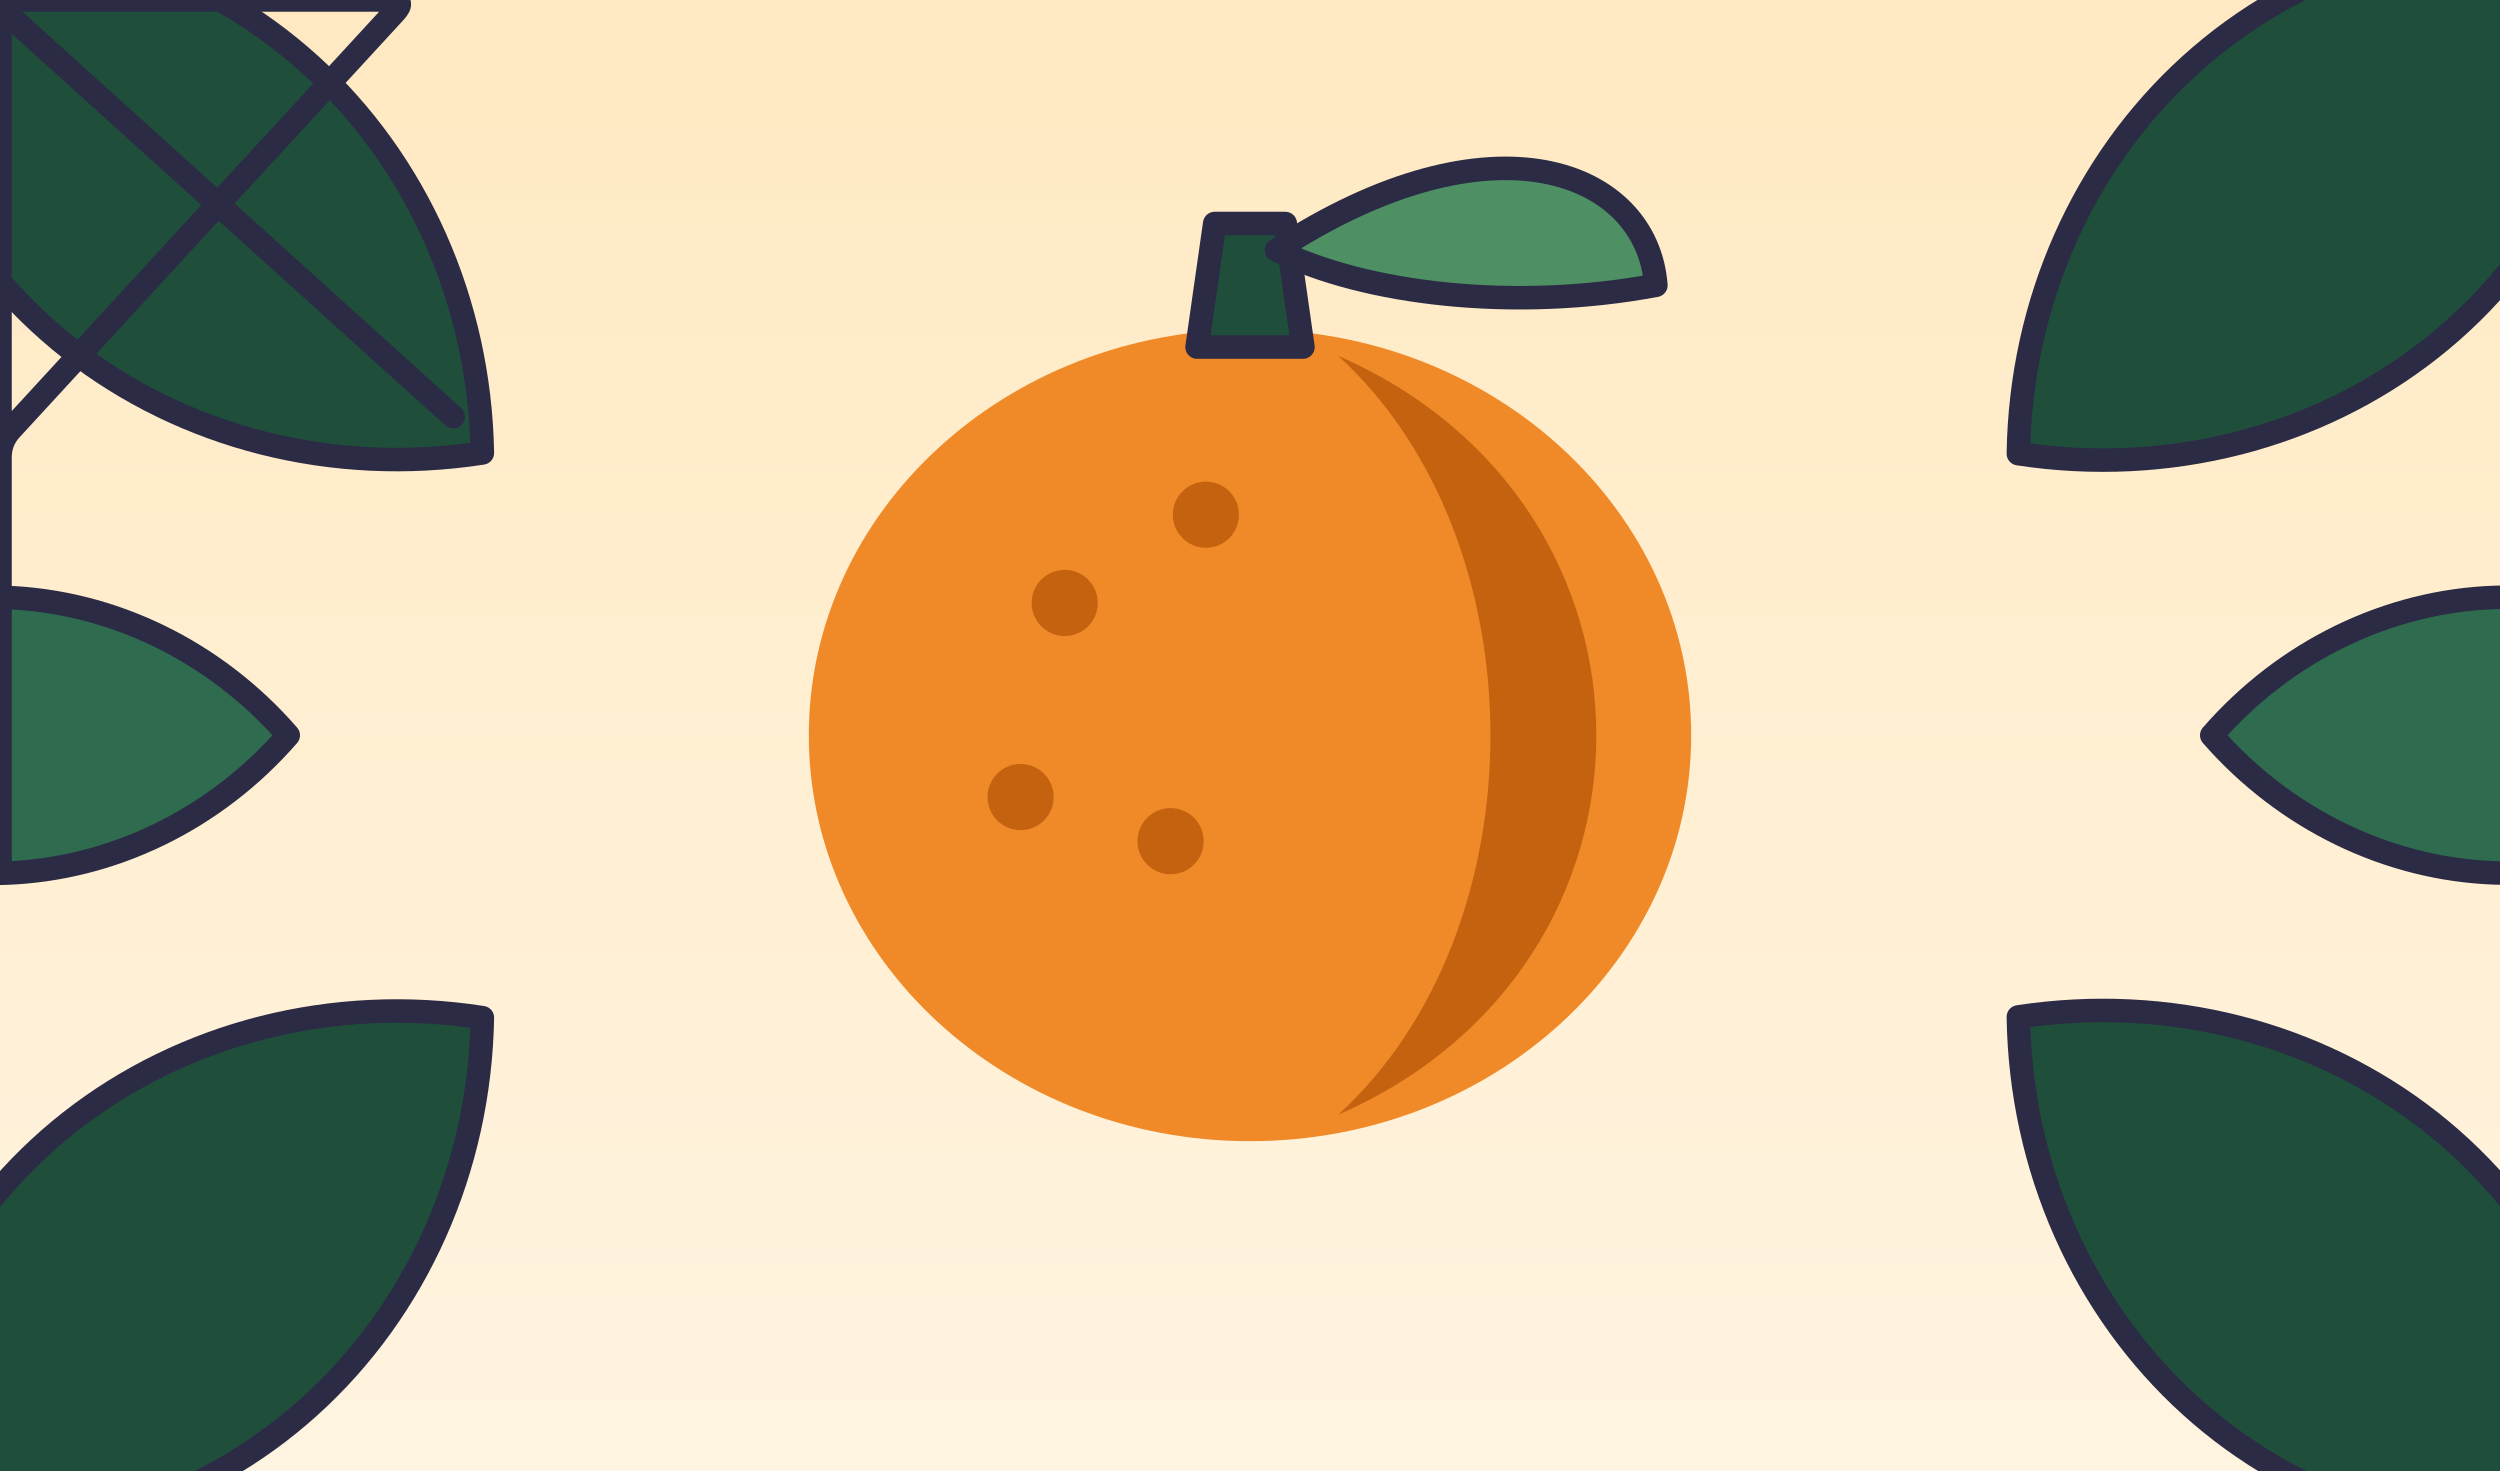
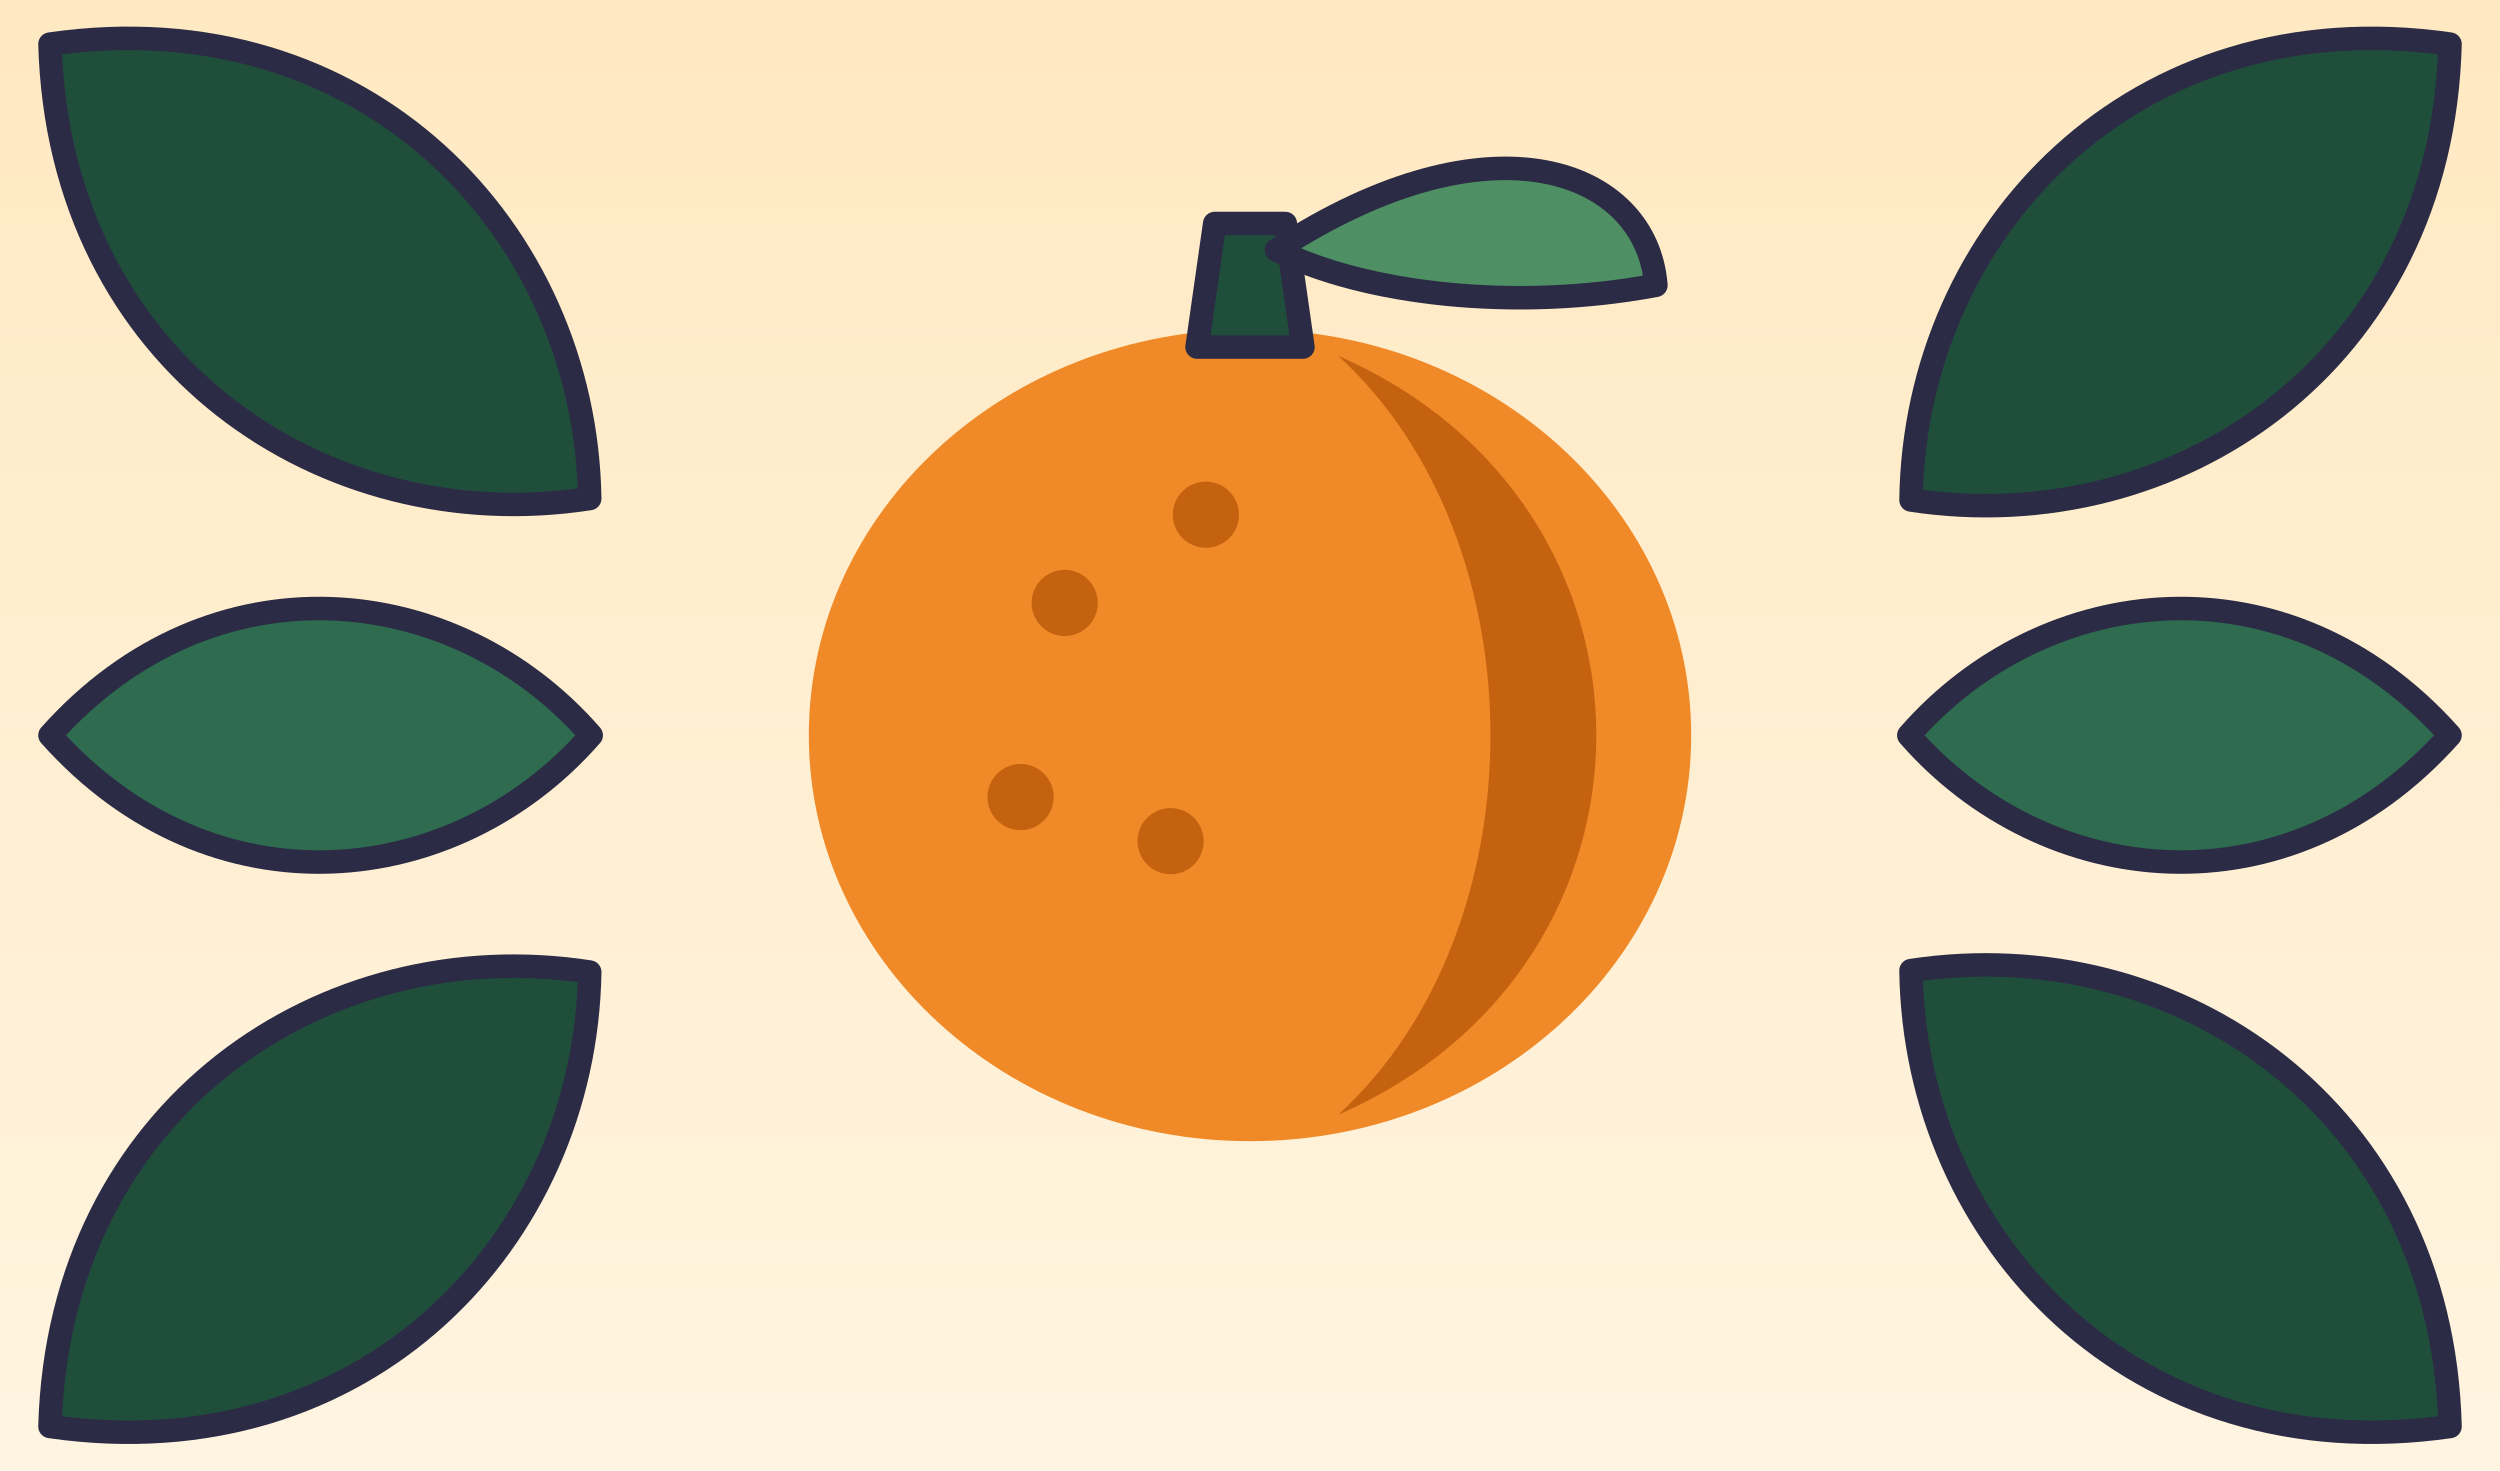
<svg xmlns="http://www.w3.org/2000/svg" viewBox="0 0 340 200" width="340" height="200" role="img" aria-label="제주 감귤" data-landmark="hallasan">
  <defs>
    <linearGradient id="sky" x1="0" y1="0" x2="0" y2="1">
      <stop offset="0" stop-color="#FFE9C2" />
      <stop offset="1" stop-color="#FFF4E0" />
    </linearGradient>
  </defs>
  <rect width="340" height="200" fill="url(#sky)" />
-   <path d="M-17.0,-8.0 C31.3,-15.0 64.9,20.5 65.6,61.6 C25.0,67.9 -15.7,40.8 -17.0,-8.0 Z" fill="#1F4F3A" />
-   <path d="M357.0,-8.0 C355.8,40.8 315.1,67.9 274.5,61.7 C275.1,20.6 308.7,-14.9 357.0,-8.0 Z" fill="#1F4F3A" />
-   <path d="M-17.0,208.0 C-15.7,159.2 25.0,132.1 65.6,138.4 C64.9,179.5 31.3,215.0 -17.0,208.0 Z" fill="#1F4F3A" />
-   <path d="M357.0,208.0 C308.7,214.9 275.1,179.4 274.5,138.3 C315.1,132.1 355.8,159.2 357.0,208.0 Z" fill="#1F4F3A" />
-   <path d="M-40.8,100.0 C-16.8,73.0 19.2,77.0 39.2,100.0 C19.2,123.0 -16.8,127.0 -40.8,100.0 Z" fill="#2E6B4F" />
-   <path d="M380.8,100.0 C356.8,127.0 320.8,122.9 300.8,100.0 C320.8,77.0 356.8,73.0 380.8,100.0 Z" fill="#2E6B4F" />
+   <path d="M6.8,6.0 C49.7,-0.2 79.6,31.3 80.2,67.8 C44.1,73.4 8.0,49.3 6.8,6.0 Z" fill="#1F4F3A" />
+   <path d="M333.2,6.0 C332.1,49.3 296.0,73.5 259.9,68.0 C260.4,31.4 290.3,-0.2 333.2,6.0 Z" fill="#1F4F3A" />
+   <path d="M6.8,194.0 C8.0,150.7 44.1,126.6 80.2,132.2 C79.6,168.7 49.7,200.2 6.8,194.0 Z" fill="#1F4F3A" />
+   <path d="M333.2,194.0 C290.3,200.2 260.4,168.6 259.9,132.0 C296.0,126.5 332.1,150.7 333.2,194.0 Z" fill="#1F4F3A" />
+   <path d="M6.8,100.0 C28.9,75.2 62.0,78.9 80.4,100.0 C62.0,121.1 28.9,124.8 6.8,100.0 Z" fill="#2E6B4F" />
+   <path d="M333.2,100.0 C311.1,124.8 278.0,121.1 259.6,100.0 C278.0,78.9 311.1,75.2 333.2,100.0 Z" fill="#2E6B4F" />
  <ellipse cx="170.0" cy="100.0" rx="60.0" ry="55.2" fill="#F08A28" />
  <path d="M182.0,48.4 C228.8,68.8 228.8,131.2 182.0,151.6 C209.6,126.4 209.6,73.6 182.0,48.4 Z" fill="#C4620F" />
  <g fill="#C4620F">
    <circle cx="144.8" cy="82.0" r="4.5" />
    <circle cx="159.2" cy="114.4" r="4.5" />
    <circle cx="138.8" cy="108.4" r="4.5" />
    <circle cx="164.0" cy="70.0" r="4.5" />
  </g>
  <path d="M162.8,47.2 L177.2,47.2 L174.8,30.4 L165.2,30.4 Z" fill="#1F4F3A" />
  <path d="M173.6,34.0 C203.0,14.8 224.0,23.2 225.2,38.8 C206.0,42.4 185.6,40.0 173.6,34.0 Z" fill="#4E8F63" />
  <g fill="none" stroke="#2B2B45" stroke-width="3.2" stroke-linejoin="round" stroke-linecap="round">
-     <path d="M-17.0,-8.0 C31.3,-15.0 64.9,20.5 65.6,61.6 C25.0,67.9 -15.7,40.8 -17.0,-8.0 Z" />
-     <path d="M357.0,-8.0 C355.8,40.8 315.1,67.9 274.5,61.7 C275.1,20.6 308.7,-14.9 357.0,-8.0 Z" />
-     <path d="M-17.0,208.0 C-15.7,159.2 25.0,132.1 65.6,138.4 C64.9,179.5 31.3,215.0 -17.0,208.0 Z" />
-     <path d="M357.0,208.0 C308.7,214.9 275.1,179.4 274.5,138.3 C315.1,132.1 355.8,159.2 357.0,208.0 Z" />
-     <path d="M-40.8,100.0 C-16.8,73.0 19.2,77.0 39.2,100.0 C19.2,123.0 -16.8,127.0 -40.8,100.0 Z" />
-     <path d="M380.8,100.0 C356.8,127.0 320.8,122.9 300.8,100.0 C320.8,77.0 356.8,73.0 380.8,100.0 Z" />
-     <path d="M110.00,100.00 M61.64,56.67 Q60.00,55.20 58.37,53.73 L1.63,2.47 Q0.00,1.00 0.00,3.20 L0.00,117.80 Q0.00,120.00 0.00,117.80 L0.00,62.20 Q0.00,60.00 1.49,58.38 L53.71,1.62 Q55.20,0.00 53.00,0.00 L3.20,0.00 Q1.00,0.00 -1.20,0.00 L-120.00,0.00" />
+     <path d="M6.8,6.0 C49.7,-0.2 79.6,31.3 80.2,67.8 C44.1,73.4 8.0,49.3 6.8,6.0 Z" />
+     <path d="M333.2,6.0 C332.1,49.3 296.0,73.5 259.9,68.0 C260.4,31.4 290.3,-0.2 333.2,6.0 Z" />
+     <path d="M6.8,194.0 C8.0,150.7 44.1,126.6 80.2,132.2 C79.6,168.7 49.7,200.2 6.8,194.0 Z" />
+     <path d="M333.2,194.0 C290.3,200.2 260.4,168.6 259.9,132.0 C296.0,126.5 332.1,150.7 333.2,194.0 Z" />
+     <path d="M6.8,100.0 C28.9,75.2 62.0,78.9 80.4,100.0 C62.0,121.1 28.9,124.8 6.8,100.0 Z" />
+     <path d="M333.2,100.0 C311.1,124.8 278.0,121.1 259.6,100.0 C278.0,78.9 311.1,75.2 333.2,100.0 Z" />
    <path d="M162.8,47.2 L177.2,47.2 L174.8,30.4 L165.2,30.4 Z" />
    <path d="M173.6,34.0 C203.0,14.8 224.0,23.2 225.2,38.8 C206.0,42.4 185.6,40.0 173.6,34.0 Z" />
  </g>
</svg>
